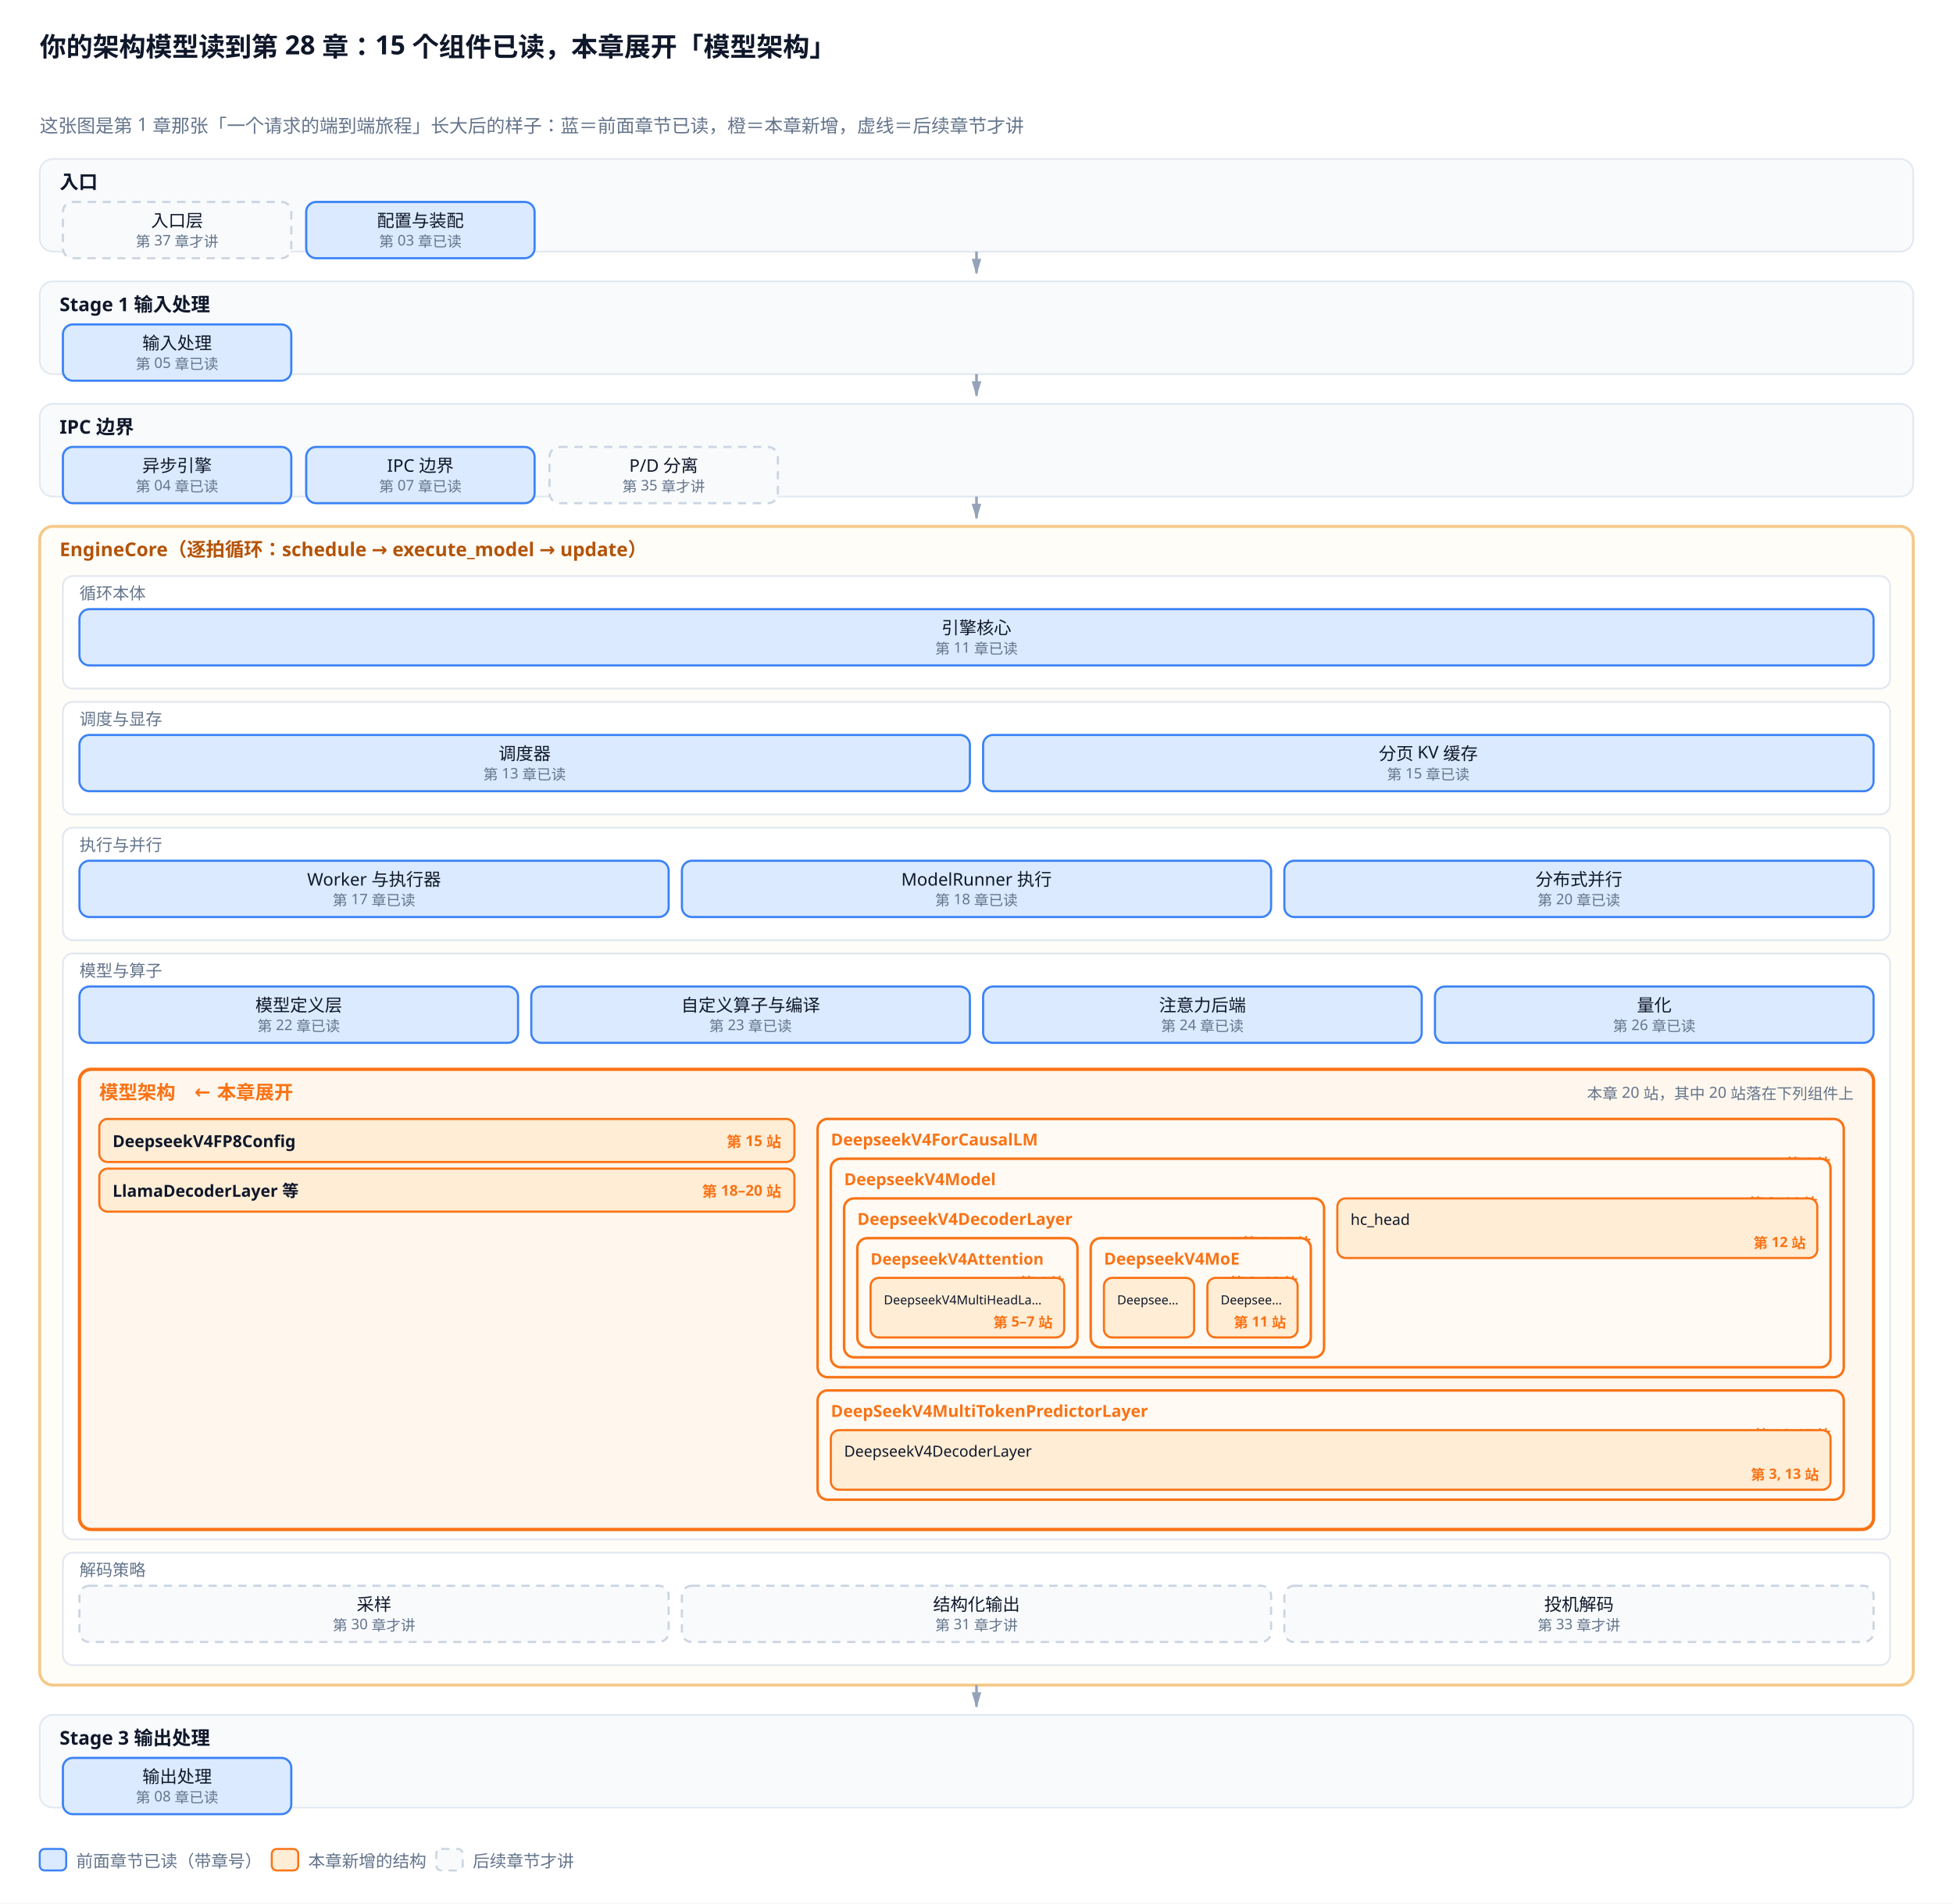
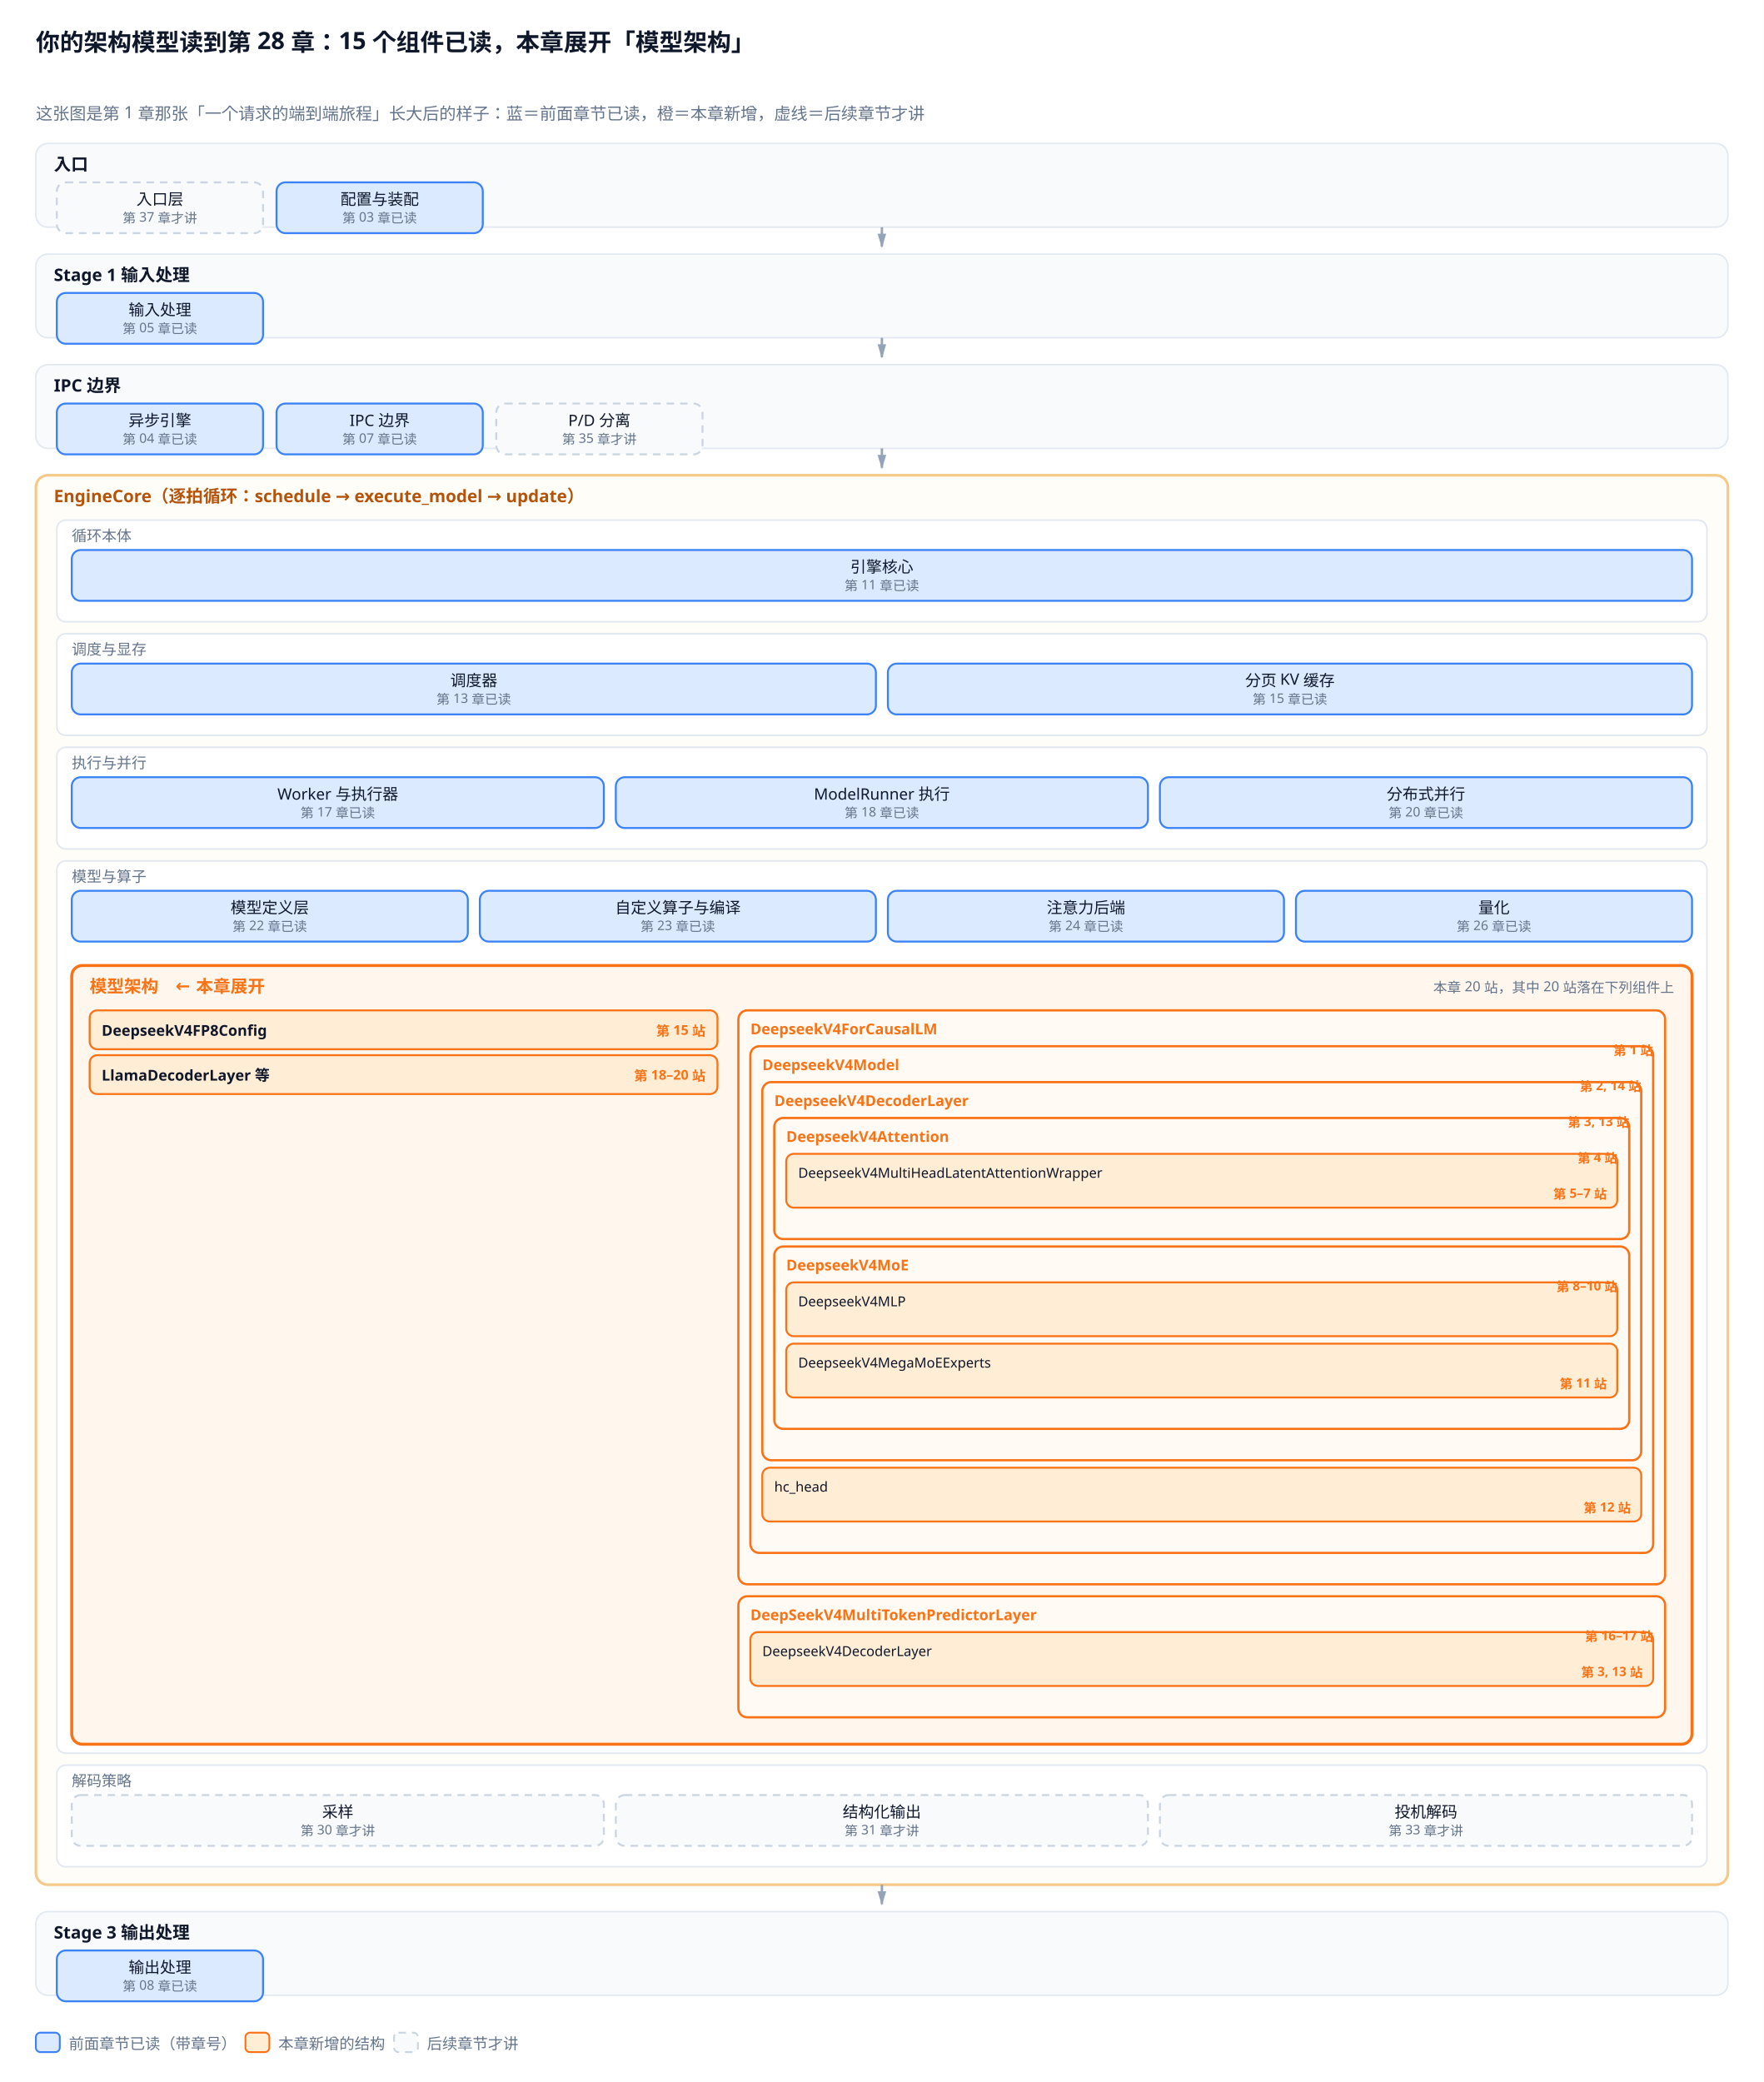
- <svg xmlns="http://www.w3.org/2000/svg" viewBox="0 0 1180 1150">
+ <svg xmlns="http://www.w3.org/2000/svg" viewBox="0 0 1180 1393">
  <defs>
    <marker id="a" viewBox="0 0 10 6" refX="9" refY="3" markerWidth="6" markerHeight="4" orient="auto">
      <path d="M0,0 L10,3 L0,6 Z" fill="#94a3b8" />
    </marker>
    <marker id="a2" viewBox="0 0 10 6" refX="9" refY="3" markerWidth="6" markerHeight="4" orient="auto">
      <path d="M0,0 L10,3 L0,6 Z" fill="#f97316" />
    </marker>
  </defs>
-   <rect width="1180" height="1150" fill="white" />
+   <rect width="1180" height="1393" fill="white" />
  <text x="24" y="34" font-family="sans-serif" font-size="16" fill="#0f172a" font-weight="bold">你的架构模型读到第 28 章：15 个组件已读，本章展开「模型架构」</text>
  <text x="24.0" y="80.0" font-family="sans-serif" font-size="11.2" fill="#64748b" text-anchor="start">这张图是第 1 章那张「一个请求的端到端旅程」长大后的样子：蓝＝前面章节已读，橙＝本章新增，虚线＝后续章节才讲</text>
  <rect x="24.0" y="96.0" width="1132.0" height="56.0" rx="8" fill="#f8fafc" stroke="#e2e8f0" stroke-width="1.0" />
  <text x="36.0" y="114.0" font-family="sans-serif" font-size="11.5" fill="#0f172a" text-anchor="start" font-weight="bold">入口</text>
  <rect x="38.0" y="122.0" width="138.0" height="34.0" rx="6" fill="#f8fafc" stroke="#cbd5e1" stroke-width="1.3" stroke-dasharray="5,4" />
  <text x="107.0" y="137.0" font-family="sans-serif" font-size="10.5" fill="#0f172a" text-anchor="middle">入口层</text>
  <text x="107.0" y="149.0" font-family="sans-serif" font-size="8.8" fill="#64748b" text-anchor="middle">第 37 章才讲</text>
  <rect x="185.0" y="122.0" width="138.0" height="34.0" rx="6" fill="#dbeafe" stroke="#3b82f6" stroke-width="1.3" />
  <text x="254.0" y="137.0" font-family="sans-serif" font-size="10.5" fill="#0f172a" text-anchor="middle">配置与装配</text>
  <text x="254.0" y="149.0" font-family="sans-serif" font-size="8.8" fill="#64748b" text-anchor="middle">第 03 章已读</text>
  <path d="M590.0,152.0 L590.0,165.0" stroke="#94a3b8" stroke-width="1.6" marker-end="url(#a)" />
  <rect x="24.0" y="170.0" width="1132.0" height="56.0" rx="8" fill="#f8fafc" stroke="#e2e8f0" stroke-width="1.0" />
  <text x="36.0" y="188.0" font-family="sans-serif" font-size="11.5" fill="#0f172a" text-anchor="start" font-weight="bold">Stage 1 输入处理</text>
  <rect x="38.0" y="196.0" width="138.0" height="34.0" rx="6" fill="#dbeafe" stroke="#3b82f6" stroke-width="1.3" />
  <text x="107.0" y="211.0" font-family="sans-serif" font-size="10.5" fill="#0f172a" text-anchor="middle">输入处理</text>
  <text x="107.0" y="223.0" font-family="sans-serif" font-size="8.8" fill="#64748b" text-anchor="middle">第 05 章已读</text>
  <path d="M590.0,226.0 L590.0,239.0" stroke="#94a3b8" stroke-width="1.6" marker-end="url(#a)" />
  <rect x="24.0" y="244.0" width="1132.0" height="56.0" rx="8" fill="#f8fafc" stroke="#e2e8f0" stroke-width="1.0" />
  <text x="36.0" y="262.0" font-family="sans-serif" font-size="11.5" fill="#0f172a" text-anchor="start" font-weight="bold">IPC 边界</text>
  <rect x="38.0" y="270.0" width="138.0" height="34.0" rx="6" fill="#dbeafe" stroke="#3b82f6" stroke-width="1.3" />
  <text x="107.0" y="285.0" font-family="sans-serif" font-size="10.5" fill="#0f172a" text-anchor="middle">异步引擎</text>
  <text x="107.0" y="297.0" font-family="sans-serif" font-size="8.8" fill="#64748b" text-anchor="middle">第 04 章已读</text>
  <rect x="185.0" y="270.0" width="138.0" height="34.0" rx="6" fill="#dbeafe" stroke="#3b82f6" stroke-width="1.3" />
  <text x="254.0" y="285.0" font-family="sans-serif" font-size="10.5" fill="#0f172a" text-anchor="middle">IPC 边界</text>
  <text x="254.0" y="297.0" font-family="sans-serif" font-size="8.8" fill="#64748b" text-anchor="middle">第 07 章已读</text>
  <rect x="332.0" y="270.0" width="138.0" height="34.0" rx="6" fill="#f8fafc" stroke="#cbd5e1" stroke-width="1.3" stroke-dasharray="5,4" />
  <text x="401.0" y="285.0" font-family="sans-serif" font-size="10.5" fill="#0f172a" text-anchor="middle">P/D 分离</text>
  <text x="401.0" y="297.0" font-family="sans-serif" font-size="8.8" fill="#64748b" text-anchor="middle">第 35 章才讲</text>
  <path d="M590.0,300.0 L590.0,313.0" stroke="#94a3b8" stroke-width="1.6" marker-end="url(#a)" />
-   <rect x="24.0" y="318.0" width="1132.0" height="700.0" rx="8" fill="#fffdf7" stroke="#f5c98a" stroke-width="1.8" />
+   <rect x="24.0" y="318.0" width="1132.0" height="943.0" rx="8" fill="#fffdf7" stroke="#f5c98a" stroke-width="1.8" />
  <text x="36.0" y="336.0" font-family="sans-serif" font-size="11.5" fill="#b45309" text-anchor="start" font-weight="bold">EngineCore（逐拍循环：schedule → execute_model → update）</text>
  <rect x="38.0" y="348.0" width="1104.0" height="68.0" rx="6" fill="#ffffff" stroke="#e2e8f0" stroke-width="1.1" />
  <text x="48.0" y="362.0" font-family="sans-serif" font-size="10" fill="#64748b" text-anchor="start">循环本体</text>
  <rect x="48.0" y="368.0" width="1084.0" height="34.0" rx="6" fill="#dbeafe" stroke="#3b82f6" stroke-width="1.3" />
  <text x="590.0" y="383.0" font-family="sans-serif" font-size="10.5" fill="#0f172a" text-anchor="middle">引擎核心</text>
  <text x="590.0" y="395.0" font-family="sans-serif" font-size="8.8" fill="#64748b" text-anchor="middle">第 11 章已读</text>
  <rect x="38.0" y="424.0" width="1104.0" height="68.0" rx="6" fill="#ffffff" stroke="#e2e8f0" stroke-width="1.1" />
  <text x="48.0" y="438.0" font-family="sans-serif" font-size="10" fill="#64748b" text-anchor="start">调度与显存</text>
  <rect x="48.0" y="444.0" width="538.0" height="34.0" rx="6" fill="#dbeafe" stroke="#3b82f6" stroke-width="1.3" />
  <text x="317.0" y="459.0" font-family="sans-serif" font-size="10.5" fill="#0f172a" text-anchor="middle">调度器</text>
  <text x="317.0" y="471.0" font-family="sans-serif" font-size="8.8" fill="#64748b" text-anchor="middle">第 13 章已读</text>
  <rect x="594.0" y="444.0" width="538.0" height="34.0" rx="6" fill="#dbeafe" stroke="#3b82f6" stroke-width="1.3" />
  <text x="863.0" y="459.0" font-family="sans-serif" font-size="10.5" fill="#0f172a" text-anchor="middle">分页 KV 缓存</text>
  <text x="863.0" y="471.0" font-family="sans-serif" font-size="8.8" fill="#64748b" text-anchor="middle">第 15 章已读</text>
  <rect x="38.0" y="500.0" width="1104.0" height="68.0" rx="6" fill="#ffffff" stroke="#e2e8f0" stroke-width="1.1" />
  <text x="48.0" y="514.0" font-family="sans-serif" font-size="10" fill="#64748b" text-anchor="start">执行与并行</text>
  <rect x="48.0" y="520.0" width="356.0" height="34.0" rx="6" fill="#dbeafe" stroke="#3b82f6" stroke-width="1.3" />
  <text x="226.0" y="535.0" font-family="sans-serif" font-size="10.5" fill="#0f172a" text-anchor="middle">Worker 与执行器</text>
  <text x="226.0" y="547.0" font-family="sans-serif" font-size="8.8" fill="#64748b" text-anchor="middle">第 17 章已读</text>
  <rect x="412.0" y="520.0" width="356.0" height="34.0" rx="6" fill="#dbeafe" stroke="#3b82f6" stroke-width="1.3" />
  <text x="590.0" y="535.0" font-family="sans-serif" font-size="10.5" fill="#0f172a" text-anchor="middle">ModelRunner 执行</text>
  <text x="590.0" y="547.0" font-family="sans-serif" font-size="8.8" fill="#64748b" text-anchor="middle">第 18 章已读</text>
  <rect x="776.0" y="520.0" width="356.0" height="34.0" rx="6" fill="#dbeafe" stroke="#3b82f6" stroke-width="1.3" />
  <text x="954.0" y="535.0" font-family="sans-serif" font-size="10.5" fill="#0f172a" text-anchor="middle">分布式并行</text>
  <text x="954.0" y="547.0" font-family="sans-serif" font-size="8.8" fill="#64748b" text-anchor="middle">第 20 章已读</text>
-   <rect x="38.0" y="576.0" width="1104.0" height="354.0" rx="6" fill="#ffffff" stroke="#e2e8f0" stroke-width="1.1" />
+   <rect x="38.0" y="576.0" width="1104.0" height="597.0" rx="6" fill="#ffffff" stroke="#e2e8f0" stroke-width="1.1" />
  <text x="48.0" y="590.0" font-family="sans-serif" font-size="10" fill="#64748b" text-anchor="start">模型与算子</text>
  <rect x="48.0" y="596.0" width="265.0" height="34.0" rx="6" fill="#dbeafe" stroke="#3b82f6" stroke-width="1.3" />
  <text x="180.5" y="611.0" font-family="sans-serif" font-size="10.5" fill="#0f172a" text-anchor="middle">模型定义层</text>
  <text x="180.5" y="623.0" font-family="sans-serif" font-size="8.8" fill="#64748b" text-anchor="middle">第 22 章已读</text>
  <rect x="321.0" y="596.0" width="265.0" height="34.0" rx="6" fill="#dbeafe" stroke="#3b82f6" stroke-width="1.3" />
  <text x="453.5" y="611.0" font-family="sans-serif" font-size="10.5" fill="#0f172a" text-anchor="middle">自定义算子与编译</text>
  <text x="453.5" y="623.0" font-family="sans-serif" font-size="8.8" fill="#64748b" text-anchor="middle">第 23 章已读</text>
  <rect x="594.0" y="596.0" width="265.0" height="34.0" rx="6" fill="#dbeafe" stroke="#3b82f6" stroke-width="1.3" />
  <text x="726.5" y="611.0" font-family="sans-serif" font-size="10.5" fill="#0f172a" text-anchor="middle">注意力后端</text>
  <text x="726.5" y="623.0" font-family="sans-serif" font-size="8.8" fill="#64748b" text-anchor="middle">第 24 章已读</text>
  <rect x="867.0" y="596.0" width="265.0" height="34.0" rx="6" fill="#dbeafe" stroke="#3b82f6" stroke-width="1.3" />
  <text x="999.5" y="611.0" font-family="sans-serif" font-size="10.5" fill="#0f172a" text-anchor="middle">量化</text>
  <text x="999.5" y="623.0" font-family="sans-serif" font-size="8.8" fill="#64748b" text-anchor="middle">第 26 章已读</text>
-   <rect x="48.0" y="646.0" width="1084.0" height="278.0" rx="7" fill="#fff7ed" stroke="#f97316" stroke-width="2.0" />
+   <rect x="48.0" y="646.0" width="1084.0" height="521.0" rx="7" fill="#fff7ed" stroke="#f97316" stroke-width="2.0" />
  <text x="60.0" y="664.0" font-family="sans-serif" font-size="11.5" fill="#f97316" text-anchor="start" font-weight="bold">模型架构　← 本章展开</text>
  <text x="1120.0" y="664.0" font-family="sans-serif" font-size="9.3" fill="#64748b" text-anchor="end">本章 20 站，其中 20 站落在下列组件上</text>
  <rect x="60.0" y="676.0" width="420.0" height="26.0" rx="5" fill="#ffedd5" stroke="#f97316" stroke-width="1.3" />
  <text x="68.0" y="693.0" font-family="sans-serif" font-size="10" fill="#0f172a" text-anchor="start" font-weight="bold">DeepseekV4FP8Config</text>
  <text x="472.0" y="693.0" font-family="sans-serif" font-size="9" fill="#f97316" text-anchor="end" font-weight="bold">第 15 站</text>
  <rect x="60.0" y="706.0" width="420.0" height="26.0" rx="5" fill="#ffedd5" stroke="#f97316" stroke-width="1.3" />
  <text x="68.0" y="723.0" font-family="sans-serif" font-size="10" fill="#0f172a" text-anchor="start" font-weight="bold">LlamaDecoderLayer 等</text>
  <text x="472.0" y="723.0" font-family="sans-serif" font-size="9" fill="#f97316" text-anchor="end" font-weight="bold">第 18–20 站</text>
-   <rect x="494.0" y="676.0" width="620.0" height="156.0" rx="6" fill="#fffaf3" stroke="#f97316" stroke-width="1.5" />
+   <rect x="494.0" y="676.0" width="620.0" height="384.0" rx="6" fill="#fffaf3" stroke="#f97316" stroke-width="1.5" />
  <text x="502.0" y="692.0" font-family="sans-serif" font-size="10" fill="#f97316" text-anchor="start" font-weight="bold">DeepseekV4ForCausalLM</text>
+   <rect x="502.0" y="700.0" width="604.0" height="339.0" rx="6" fill="#fffaf3" stroke="#f97316" stroke-width="1.5" />
+   <text x="510.0" y="716.0" font-family="sans-serif" font-size="10" fill="#f97316" text-anchor="start" font-weight="bold">DeepseekV4Model</text>
+   <rect x="510.0" y="724.0" width="588.0" height="253.0" rx="6" fill="#fffaf3" stroke="#f97316" stroke-width="1.5" />
+   <text x="518.0" y="740.0" font-family="sans-serif" font-size="10" fill="#f97316" text-anchor="start" font-weight="bold">DeepseekV4DecoderLayer</text>
+   <rect x="518.0" y="748.0" width="572.0" height="81.0" rx="6" fill="#fffaf3" stroke="#f97316" stroke-width="1.5" />
+   <text x="526.0" y="764.0" font-family="sans-serif" font-size="10" fill="#f97316" text-anchor="start" font-weight="bold">DeepseekV4Attention</text>
+   <rect x="526.0" y="772.0" width="556.0" height="36.0" rx="5" fill="#ffedd5" stroke="#f97316" stroke-width="1.3" />
+   <text x="534.0" y="788.0" font-family="sans-serif" font-size="9.2" fill="#0f172a" text-anchor="start">DeepseekV4MultiHeadLatentAttentionWrapper</text>
+   <text x="1075.0" y="802.0" font-family="sans-serif" font-size="8.6" fill="#f97316" text-anchor="end" font-weight="bold">第 5–7 站</text>
+   <text x="1082.0" y="778.0" font-family="sans-serif" font-size="8.6" fill="#f97316" text-anchor="end" font-weight="bold">第 4 站</text>
+   <rect x="518.0" y="834.0" width="572.0" height="122.0" rx="6" fill="#fffaf3" stroke="#f97316" stroke-width="1.5" />
+   <text x="526.0" y="850.0" font-family="sans-serif" font-size="10" fill="#f97316" text-anchor="start" font-weight="bold">DeepseekV4MoE</text>
+   <rect x="526.0" y="858.0" width="556.0" height="36.0" rx="5" fill="#ffedd5" stroke="#f97316" stroke-width="1.3" />
+   <text x="534.0" y="874.0" font-family="sans-serif" font-size="9.2" fill="#0f172a" text-anchor="start">DeepseekV4MLP</text>
+   <rect x="526.0" y="899.0" width="556.0" height="36.0" rx="5" fill="#ffedd5" stroke="#f97316" stroke-width="1.3" />
+   <text x="534.0" y="915.0" font-family="sans-serif" font-size="9.2" fill="#0f172a" text-anchor="start">DeepseekV4MegaMoEExperts</text>
+   <text x="1075.0" y="929.0" font-family="sans-serif" font-size="8.6" fill="#f97316" text-anchor="end" font-weight="bold">第 11 站</text>
+   <text x="1082.0" y="864.0" font-family="sans-serif" font-size="8.6" fill="#f97316" text-anchor="end" font-weight="bold">第 8–10 站</text>
+   <text x="1090.0" y="754.0" font-family="sans-serif" font-size="8.6" fill="#f97316" text-anchor="end" font-weight="bold">第 3, 13 站</text>
+   <rect x="510.0" y="982.0" width="588.0" height="36.0" rx="5" fill="#ffedd5" stroke="#f97316" stroke-width="1.3" />
+   <text x="518.0" y="998.0" font-family="sans-serif" font-size="9.2" fill="#0f172a" text-anchor="start">hc_head</text>
+   <text x="1091.0" y="1012.0" font-family="sans-serif" font-size="8.6" fill="#f97316" text-anchor="end" font-weight="bold">第 12 站</text>
+   <text x="1098.0" y="730.0" font-family="sans-serif" font-size="8.6" fill="#f97316" text-anchor="end" font-weight="bold">第 2, 14 站</text>
  <text x="1106.0" y="706.0" font-family="sans-serif" font-size="8.6" fill="#f97316" text-anchor="end" font-weight="bold">第 1 站</text>
-   <rect x="502.0" y="700.0" width="604.0" height="126.0" rx="6" fill="#fffaf3" stroke="#f97316" stroke-width="1.5" />
-   <text x="510.0" y="716.0" font-family="sans-serif" font-size="10" fill="#f97316" text-anchor="start" font-weight="bold">DeepseekV4Model</text>
-   <text x="1098.0" y="730.0" font-family="sans-serif" font-size="8.6" fill="#f97316" text-anchor="end" font-weight="bold">第 2, 14 站</text>
-   <rect x="510.0" y="724.0" width="290.0" height="96.0" rx="6" fill="#fffaf3" stroke="#f97316" stroke-width="1.5" />
-   <text x="518.0" y="740.0" font-family="sans-serif" font-size="10" fill="#f97316" text-anchor="start" font-weight="bold">DeepseekV4DecoderLayer</text>
-   <text x="792.0" y="754.0" font-family="sans-serif" font-size="8.6" fill="#f97316" text-anchor="end" font-weight="bold">第 3, 13 站</text>
-   <rect x="518.0" y="748.0" width="133.0" height="66.0" rx="6" fill="#fffaf3" stroke="#f97316" stroke-width="1.5" />
-   <text x="526.0" y="764.0" font-family="sans-serif" font-size="9.6" fill="#f97316" text-anchor="start" font-weight="bold">DeepseekV4Attention</text>
-   <text x="643.0" y="778.0" font-family="sans-serif" font-size="8.6" fill="#f97316" text-anchor="end" font-weight="bold">第 4 站</text>
-   <rect x="526.0" y="772.0" width="117.0" height="36.0" rx="5" fill="#ffedd5" stroke="#f97316" stroke-width="1.3" />
-   <text x="534.0" y="788.0" font-family="sans-serif" font-size="7.6" fill="#0f172a" text-anchor="start">DeepseekV4MultiHeadLa…</text>
-   <text x="636.0" y="802.0" font-family="sans-serif" font-size="8.6" fill="#f97316" text-anchor="end" font-weight="bold">第 5–7 站</text>
-   <rect x="659.0" y="748.0" width="133.0" height="66.0" rx="6" fill="#fffaf3" stroke="#f97316" stroke-width="1.5" />
-   <text x="667.0" y="764.0" font-family="sans-serif" font-size="10" fill="#f97316" text-anchor="start" font-weight="bold">DeepseekV4MoE</text>
-   <text x="784.0" y="778.0" font-family="sans-serif" font-size="8.6" fill="#f97316" text-anchor="end" font-weight="bold">第 8–10 站</text>
-   <rect x="667.0" y="772.0" width="54.5" height="36.0" rx="5" fill="#ffedd5" stroke="#f97316" stroke-width="1.3" />
-   <text x="675.0" y="788.0" font-family="sans-serif" font-size="7.6" fill="#0f172a" text-anchor="start">Deepsee…</text>
-   <rect x="729.5" y="772.0" width="54.5" height="36.0" rx="5" fill="#ffedd5" stroke="#f97316" stroke-width="1.3" />
-   <text x="737.5" y="788.0" font-family="sans-serif" font-size="7.6" fill="#0f172a" text-anchor="start">Deepsee…</text>
-   <text x="777.0" y="802.0" font-family="sans-serif" font-size="8.6" fill="#f97316" text-anchor="end" font-weight="bold">第 11 站</text>
-   <rect x="808.0" y="724.0" width="290.0" height="36.0" rx="5" fill="#ffedd5" stroke="#f97316" stroke-width="1.3" />
-   <text x="816.0" y="740.0" font-family="sans-serif" font-size="9.2" fill="#0f172a" text-anchor="start">hc_head</text>
-   <text x="1091.0" y="754.0" font-family="sans-serif" font-size="8.6" fill="#f97316" text-anchor="end" font-weight="bold">第 12 站</text>
-   <rect x="494.0" y="840.0" width="620.0" height="66.0" rx="6" fill="#fffaf3" stroke="#f97316" stroke-width="1.5" />
-   <text x="502.0" y="856.0" font-family="sans-serif" font-size="10" fill="#f97316" text-anchor="start" font-weight="bold">DeepSeekV4MultiTokenPredictorLayer</text>
-   <text x="1106.0" y="870.0" font-family="sans-serif" font-size="8.6" fill="#f97316" text-anchor="end" font-weight="bold">第 16–17 站</text>
-   <rect x="502.0" y="864.0" width="604.0" height="36.0" rx="5" fill="#ffedd5" stroke="#f97316" stroke-width="1.3" />
-   <text x="510.0" y="880.0" font-family="sans-serif" font-size="9.2" fill="#0f172a" text-anchor="start">DeepseekV4DecoderLayer</text>
-   <text x="1099.0" y="894.0" font-family="sans-serif" font-size="8.6" fill="#f97316" text-anchor="end" font-weight="bold">第 3, 13 站</text>
-   <rect x="38.0" y="938.0" width="1104.0" height="68.0" rx="6" fill="#ffffff" stroke="#e2e8f0" stroke-width="1.1" />
-   <text x="48.0" y="952.0" font-family="sans-serif" font-size="10" fill="#64748b" text-anchor="start">解码策略</text>
-   <rect x="48.0" y="958.0" width="356.0" height="34.0" rx="6" fill="#f8fafc" stroke="#cbd5e1" stroke-width="1.3" stroke-dasharray="5,4" />
-   <text x="226.0" y="973.0" font-family="sans-serif" font-size="10.5" fill="#0f172a" text-anchor="middle">采样</text>
-   <text x="226.0" y="985.0" font-family="sans-serif" font-size="8.8" fill="#64748b" text-anchor="middle">第 30 章才讲</text>
-   <rect x="412.0" y="958.0" width="356.0" height="34.0" rx="6" fill="#f8fafc" stroke="#cbd5e1" stroke-width="1.3" stroke-dasharray="5,4" />
-   <text x="590.0" y="973.0" font-family="sans-serif" font-size="10.5" fill="#0f172a" text-anchor="middle">结构化输出</text>
-   <text x="590.0" y="985.0" font-family="sans-serif" font-size="8.8" fill="#64748b" text-anchor="middle">第 31 章才讲</text>
-   <rect x="776.0" y="958.0" width="356.0" height="34.0" rx="6" fill="#f8fafc" stroke="#cbd5e1" stroke-width="1.3" stroke-dasharray="5,4" />
-   <text x="954.0" y="973.0" font-family="sans-serif" font-size="10.5" fill="#0f172a" text-anchor="middle">投机解码</text>
-   <text x="954.0" y="985.0" font-family="sans-serif" font-size="8.8" fill="#64748b" text-anchor="middle">第 33 章才讲</text>
-   <path d="M590.0,1018.0 L590.0,1031.0" stroke="#94a3b8" stroke-width="1.6" marker-end="url(#a)" />
-   <rect x="24.0" y="1036.0" width="1132.0" height="56.0" rx="8" fill="#f8fafc" stroke="#e2e8f0" stroke-width="1.0" />
-   <text x="36.0" y="1054.0" font-family="sans-serif" font-size="11.5" fill="#0f172a" text-anchor="start" font-weight="bold">Stage 3 输出处理</text>
-   <rect x="38.0" y="1062.0" width="138.0" height="34.0" rx="6" fill="#dbeafe" stroke="#3b82f6" stroke-width="1.3" />
-   <text x="107.0" y="1077.0" font-family="sans-serif" font-size="10.5" fill="#0f172a" text-anchor="middle">输出处理</text>
-   <text x="107.0" y="1089.0" font-family="sans-serif" font-size="8.8" fill="#64748b" text-anchor="middle">第 08 章已读</text>
-   <rect x="24.0" y="1117.0" width="16.0" height="13.0" rx="3" fill="#dbeafe" stroke="#3b82f6" stroke-width="1.2" />
-   <text x="46.0" y="1128.0" font-family="sans-serif" font-size="10.2" fill="#64748b" text-anchor="start">前面章节已读（带章号）</text>
-   <rect x="164.2" y="1117.0" width="16.0" height="13.0" rx="3" fill="#ffedd5" stroke="#f97316" stroke-width="1.2" />
-   <text x="186.2" y="1128.0" font-family="sans-serif" font-size="10.2" fill="#64748b" text-anchor="start">本章新增的结构</text>
-   <rect x="263.6" y="1117.0" width="16.0" height="13.0" rx="3" fill="#f8fafc" stroke="#cbd5e1" stroke-width="1.2" stroke-dasharray="5,4" />
-   <text x="285.6" y="1128.0" font-family="sans-serif" font-size="10.2" fill="#64748b" text-anchor="start">后续章节才讲</text>
+   <rect x="494.0" y="1068.0" width="620.0" height="81.0" rx="6" fill="#fffaf3" stroke="#f97316" stroke-width="1.5" />
+   <text x="502.0" y="1084.0" font-family="sans-serif" font-size="10" fill="#f97316" text-anchor="start" font-weight="bold">DeepSeekV4MultiTokenPredictorLayer</text>
+   <rect x="502.0" y="1092.0" width="604.0" height="36.0" rx="5" fill="#ffedd5" stroke="#f97316" stroke-width="1.3" />
+   <text x="510.0" y="1108.0" font-family="sans-serif" font-size="9.2" fill="#0f172a" text-anchor="start">DeepseekV4DecoderLayer</text>
+   <text x="1099.0" y="1122.0" font-family="sans-serif" font-size="8.6" fill="#f97316" text-anchor="end" font-weight="bold">第 3, 13 站</text>
+   <text x="1106.0" y="1098.0" font-family="sans-serif" font-size="8.6" fill="#f97316" text-anchor="end" font-weight="bold">第 16–17 站</text>
+   <rect x="38.0" y="1181.0" width="1104.0" height="68.0" rx="6" fill="#ffffff" stroke="#e2e8f0" stroke-width="1.1" />
+   <text x="48.0" y="1195.0" font-family="sans-serif" font-size="10" fill="#64748b" text-anchor="start">解码策略</text>
+   <rect x="48.0" y="1201.0" width="356.0" height="34.0" rx="6" fill="#f8fafc" stroke="#cbd5e1" stroke-width="1.3" stroke-dasharray="5,4" />
+   <text x="226.0" y="1216.0" font-family="sans-serif" font-size="10.5" fill="#0f172a" text-anchor="middle">采样</text>
+   <text x="226.0" y="1228.0" font-family="sans-serif" font-size="8.8" fill="#64748b" text-anchor="middle">第 30 章才讲</text>
+   <rect x="412.0" y="1201.0" width="356.0" height="34.0" rx="6" fill="#f8fafc" stroke="#cbd5e1" stroke-width="1.3" stroke-dasharray="5,4" />
+   <text x="590.0" y="1216.0" font-family="sans-serif" font-size="10.5" fill="#0f172a" text-anchor="middle">结构化输出</text>
+   <text x="590.0" y="1228.0" font-family="sans-serif" font-size="8.8" fill="#64748b" text-anchor="middle">第 31 章才讲</text>
+   <rect x="776.0" y="1201.0" width="356.0" height="34.0" rx="6" fill="#f8fafc" stroke="#cbd5e1" stroke-width="1.3" stroke-dasharray="5,4" />
+   <text x="954.0" y="1216.0" font-family="sans-serif" font-size="10.5" fill="#0f172a" text-anchor="middle">投机解码</text>
+   <text x="954.0" y="1228.0" font-family="sans-serif" font-size="8.8" fill="#64748b" text-anchor="middle">第 33 章才讲</text>
+   <path d="M590.0,1261.0 L590.0,1274.0" stroke="#94a3b8" stroke-width="1.6" marker-end="url(#a)" />
+   <rect x="24.0" y="1279.0" width="1132.0" height="56.0" rx="8" fill="#f8fafc" stroke="#e2e8f0" stroke-width="1.0" />
+   <text x="36.0" y="1297.0" font-family="sans-serif" font-size="11.5" fill="#0f172a" text-anchor="start" font-weight="bold">Stage 3 输出处理</text>
+   <rect x="38.0" y="1305.0" width="138.0" height="34.0" rx="6" fill="#dbeafe" stroke="#3b82f6" stroke-width="1.3" />
+   <text x="107.0" y="1320.0" font-family="sans-serif" font-size="10.5" fill="#0f172a" text-anchor="middle">输出处理</text>
+   <text x="107.0" y="1332.0" font-family="sans-serif" font-size="8.8" fill="#64748b" text-anchor="middle">第 08 章已读</text>
+   <rect x="24.0" y="1360.0" width="16.0" height="13.0" rx="3" fill="#dbeafe" stroke="#3b82f6" stroke-width="1.2" />
+   <text x="46.0" y="1371.0" font-family="sans-serif" font-size="10.2" fill="#64748b" text-anchor="start">前面章节已读（带章号）</text>
+   <rect x="164.2" y="1360.0" width="16.0" height="13.0" rx="3" fill="#ffedd5" stroke="#f97316" stroke-width="1.2" />
+   <text x="186.2" y="1371.0" font-family="sans-serif" font-size="10.2" fill="#64748b" text-anchor="start">本章新增的结构</text>
+   <rect x="263.6" y="1360.0" width="16.0" height="13.0" rx="3" fill="#f8fafc" stroke="#cbd5e1" stroke-width="1.2" stroke-dasharray="5,4" />
+   <text x="285.6" y="1371.0" font-family="sans-serif" font-size="10.2" fill="#64748b" text-anchor="start">后续章节才讲</text>
</svg>
